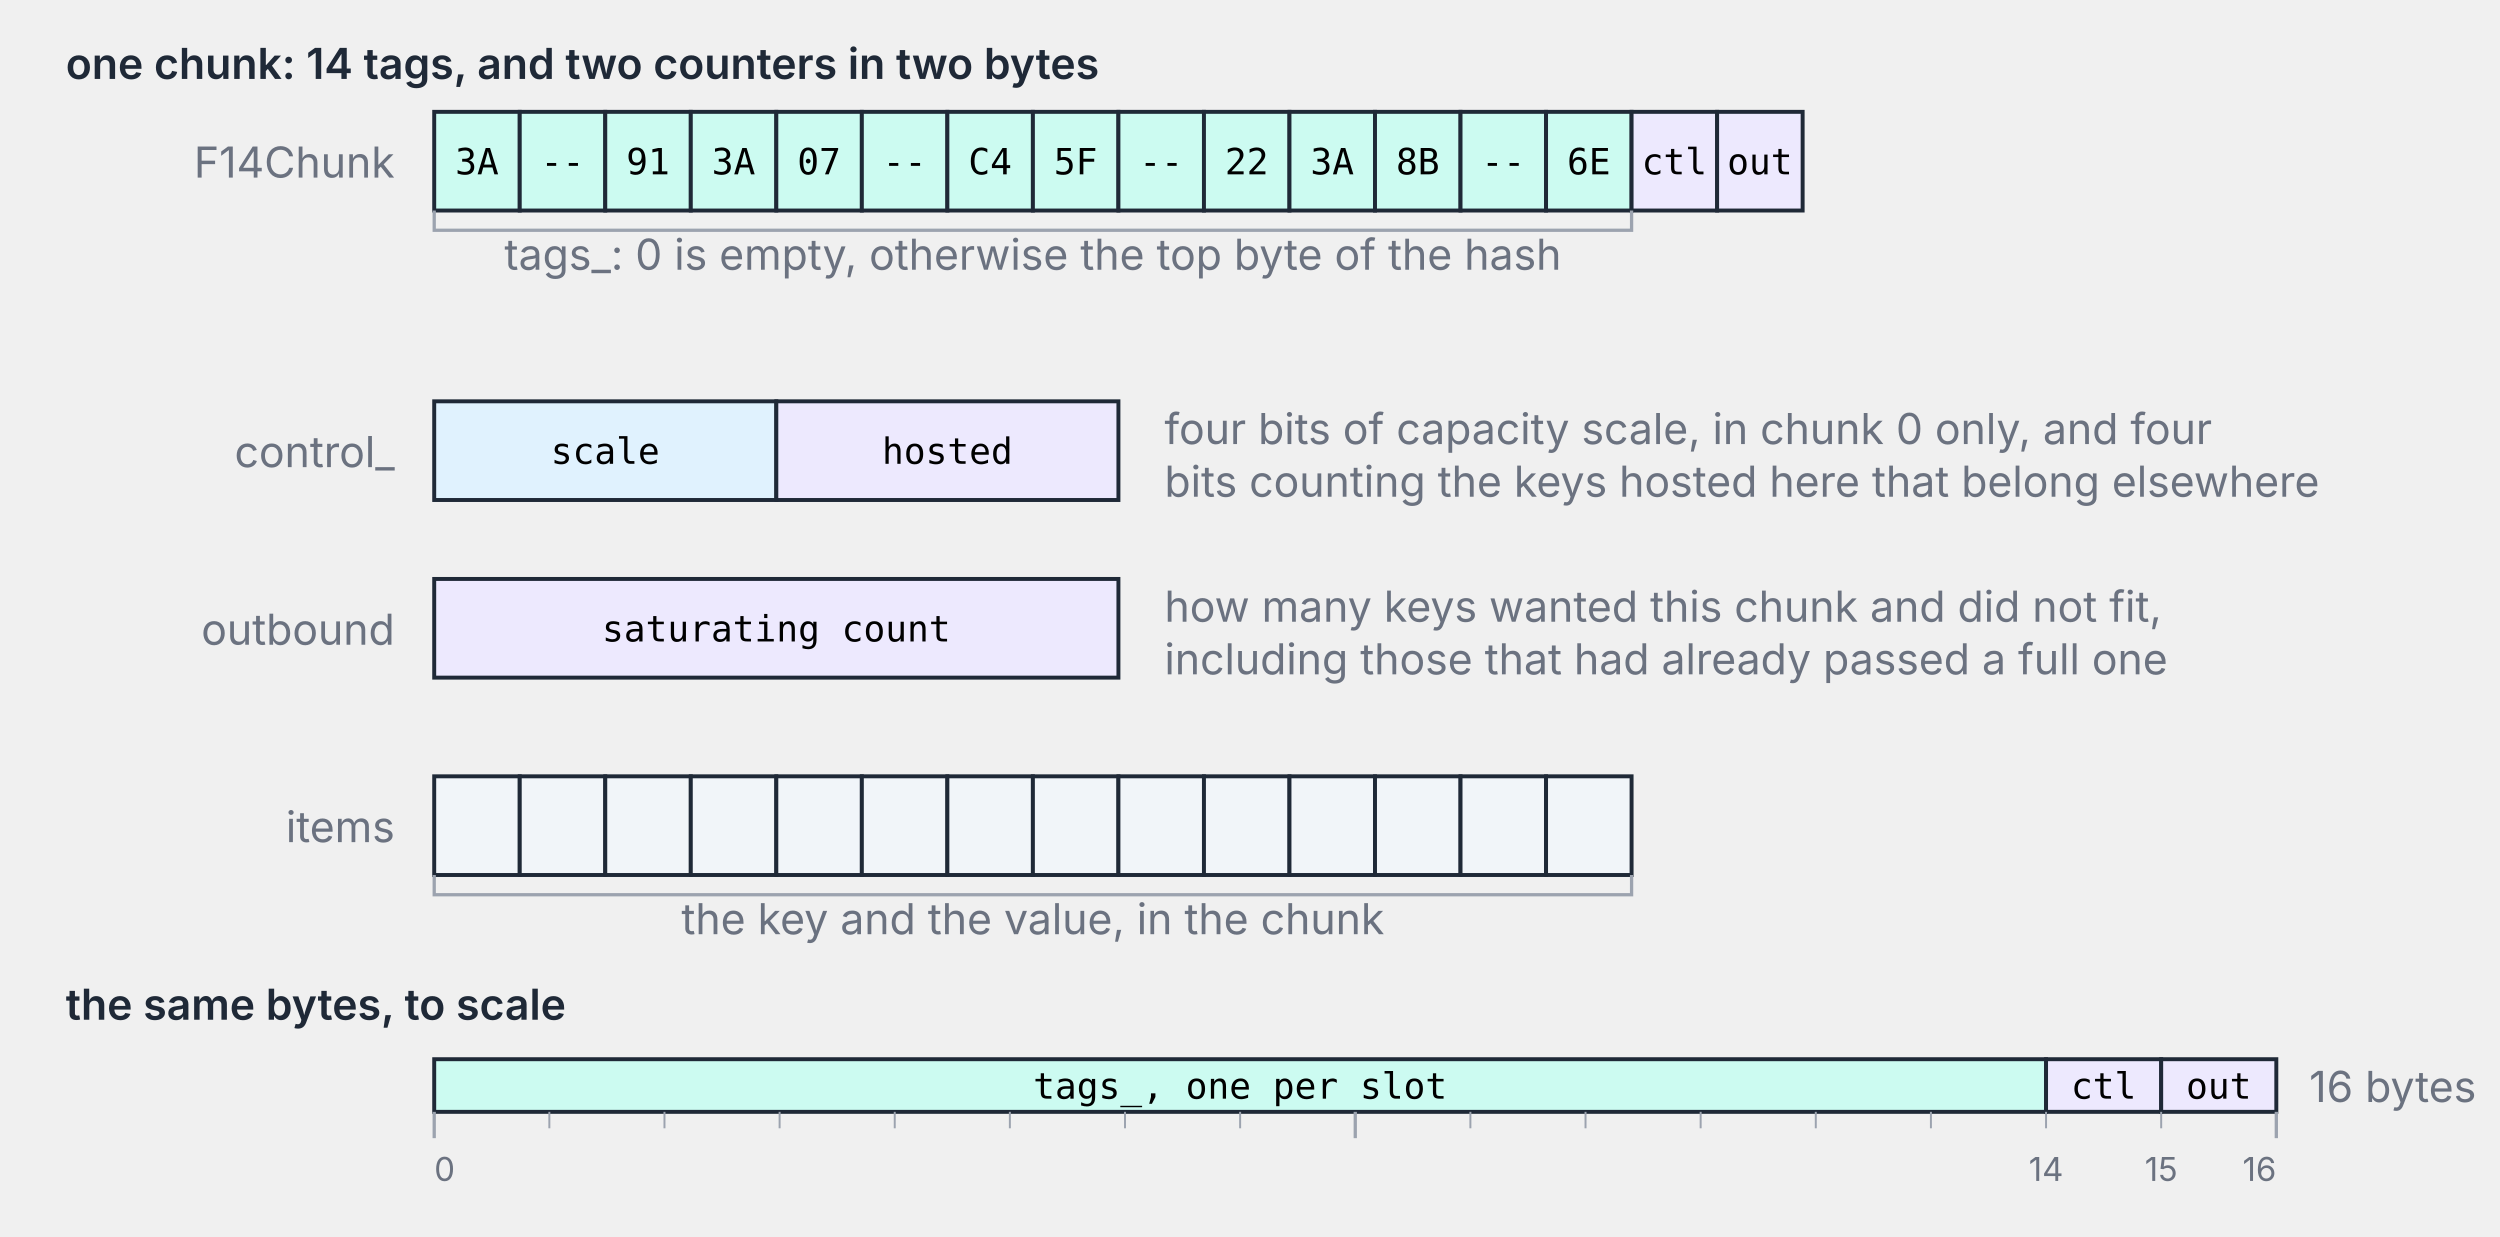
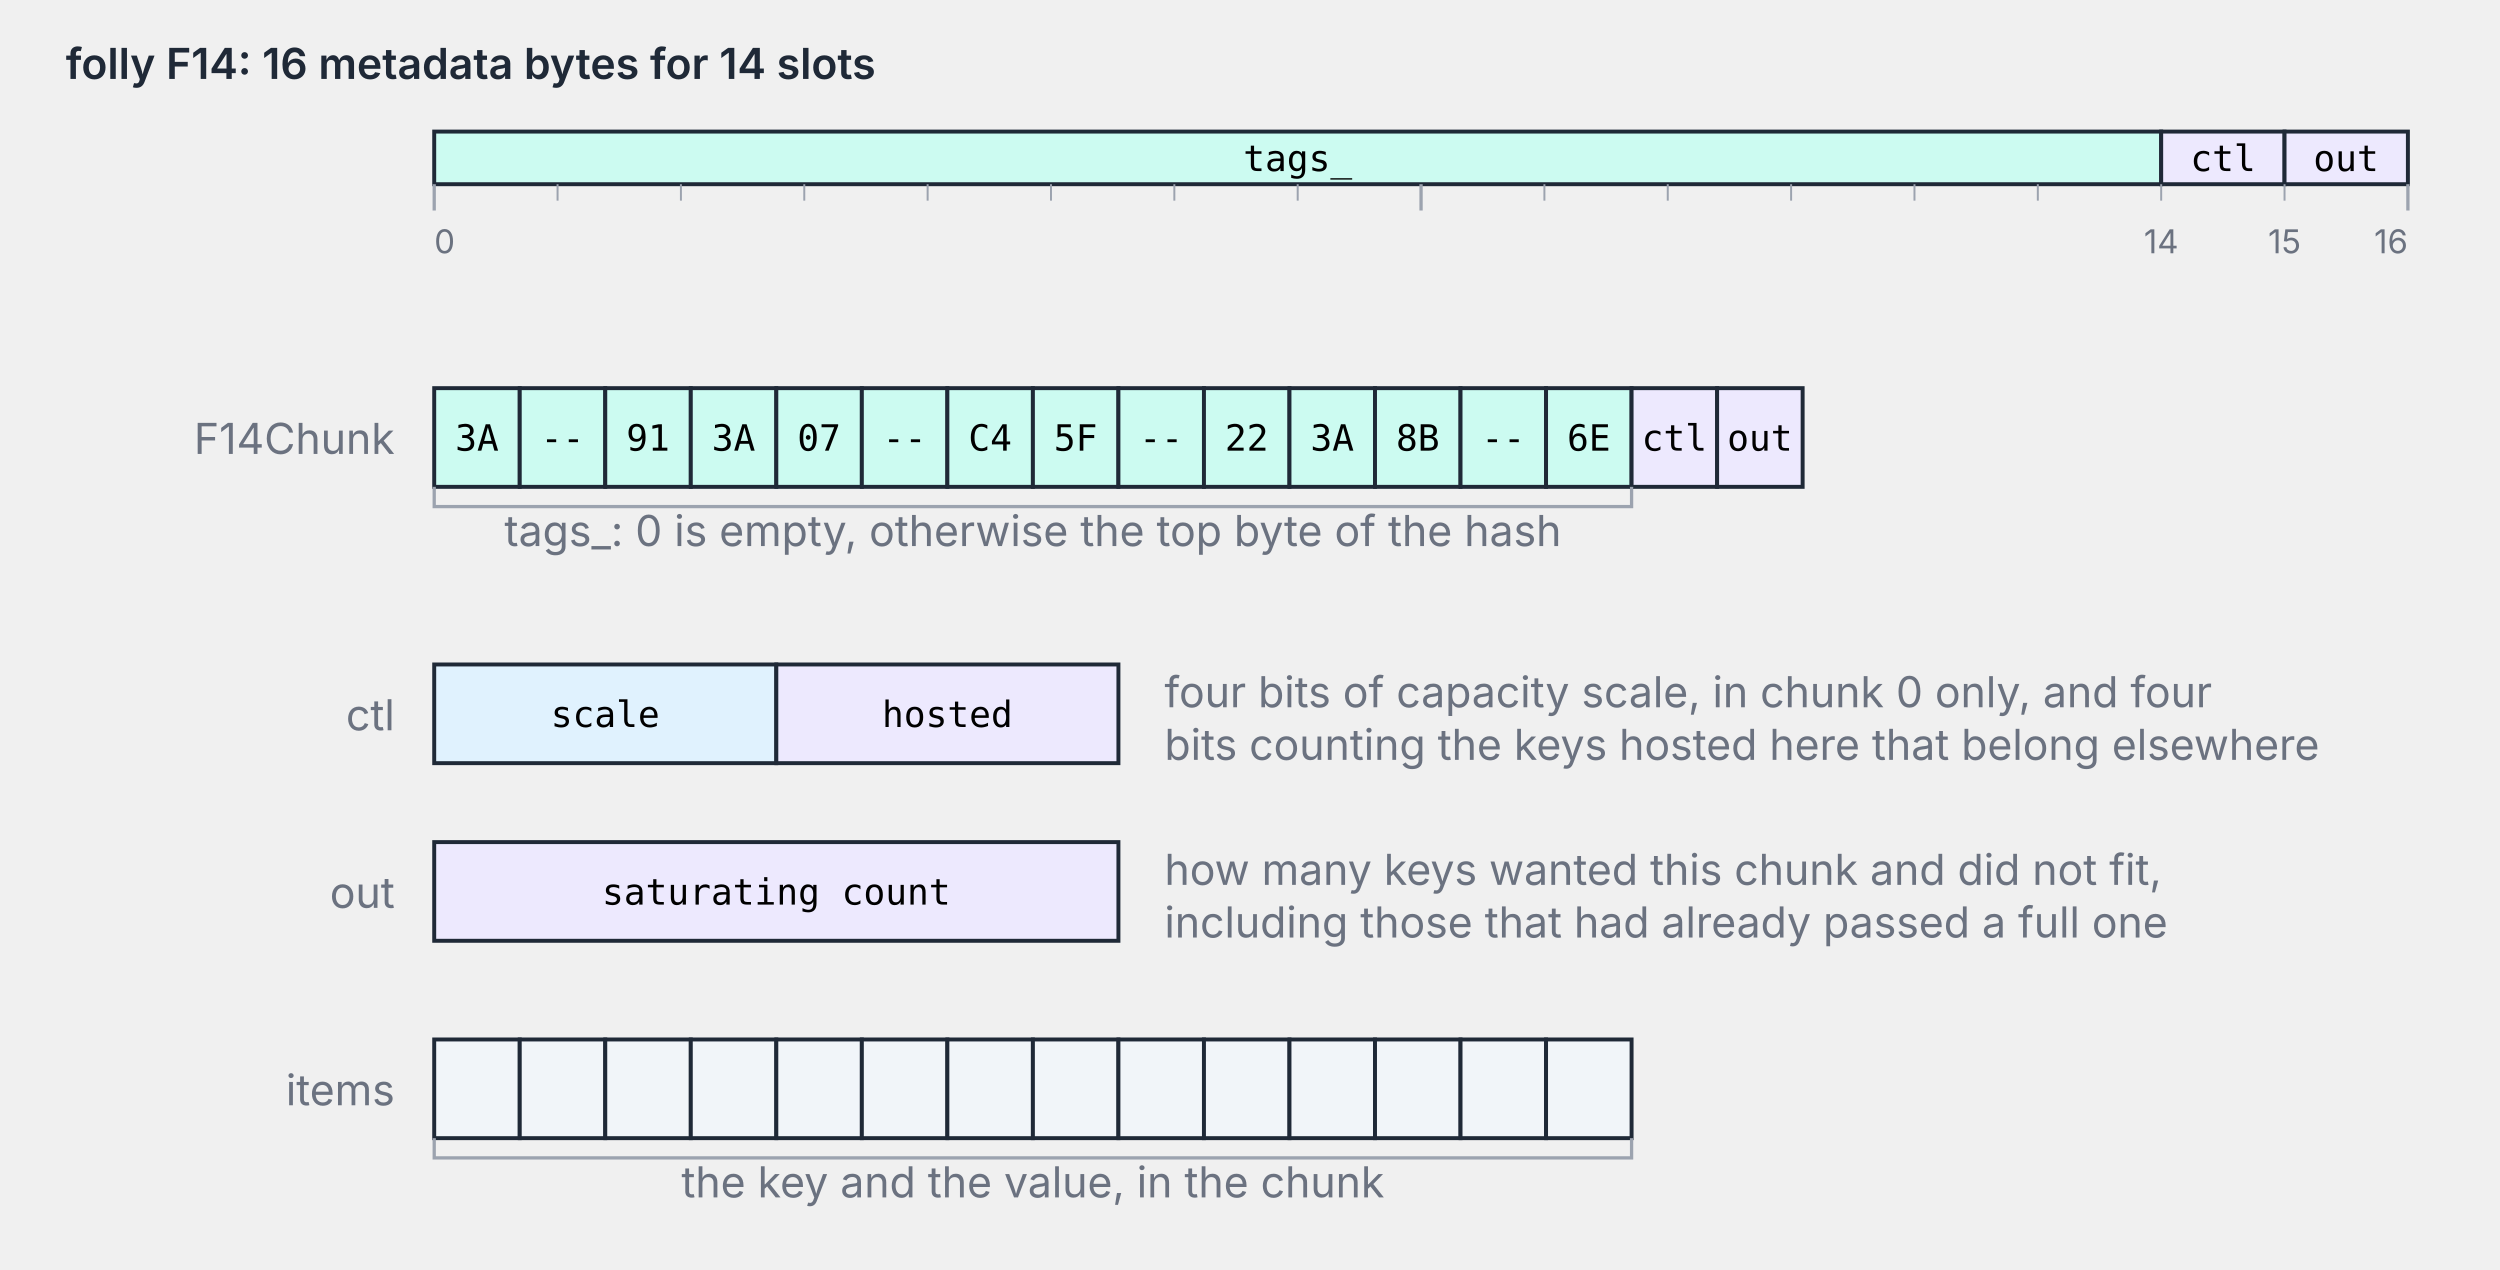
- <svg xmlns="http://www.w3.org/2000/svg" viewBox="0 0 760 376" font-family="Inter, system-ui, sans-serif" font-size="13">
+ <svg xmlns="http://www.w3.org/2000/svg" viewBox="0 0 760 386" font-family="Inter, system-ui, sans-serif" font-size="13">
  <style>
    .mono{font-family:ui-monospace,Menlo,Consolas,monospace;font-size:11px}
    .muted{fill:#6b7280}
    .lbl{fill:#1f2937;font-size:12px}
    .hd{fill:#1f2937;font-weight:600}
    .cell{fill:#fff;stroke:#1f2937;stroke-width:1.2}
    .fp{fill:#ccfbf1}
    .dist{fill:#e0f2fe}
    .idx{fill:#fef3c7}
    .ovf{fill:#ede9fe}
    .payload{fill:#f1f5f9}
    .sent{fill:url(#hatch);stroke:#9ca3af;stroke-width:1.2}
    .arrow{stroke:#0f766e;stroke-width:1.6;fill:none;marker-end:url(#head)}
    .thin{stroke:#9ca3af;stroke-width:1;fill:none}
  </style>
  <defs>
    <pattern id="hatch" width="6" height="6" patternUnits="userSpaceOnUse" patternTransform="rotate(45)">
      <line x1="0" y1="0" x2="0" y2="6" stroke="#d1d5db" stroke-width="2" />
    </pattern>
    <marker id="head" markerWidth="8" markerHeight="8" refX="6" refY="4" orient="auto">
      <path d="M0,0 L8,4 L0,8 z" fill="#0f766e" />
    </marker>
  </defs>
-   <text x="20" y="24" class="hd" text-anchor="start">one chunk: 14 tags, and two counters in two bytes</text>
-   <rect x="132" y="34" width="26" height="30" class="cell fp" />
-   <text x="145" y="53" class="mono" text-anchor="middle" font-size="11">3A</text>
-   <rect x="158" y="34" width="26" height="30" class="cell fp" />
-   <text x="171" y="53" class="mono" text-anchor="middle" font-size="11">--</text>
-   <rect x="184" y="34" width="26" height="30" class="cell fp" />
-   <text x="197" y="53" class="mono" text-anchor="middle" font-size="11">91</text>
-   <rect x="210" y="34" width="26" height="30" class="cell fp" />
-   <text x="223" y="53" class="mono" text-anchor="middle" font-size="11">3A</text>
-   <rect x="236" y="34" width="26" height="30" class="cell fp" />
-   <text x="249" y="53" class="mono" text-anchor="middle" font-size="11">07</text>
-   <rect x="262" y="34" width="26" height="30" class="cell fp" />
-   <text x="275" y="53" class="mono" text-anchor="middle" font-size="11">--</text>
-   <rect x="288" y="34" width="26" height="30" class="cell fp" />
-   <text x="301" y="53" class="mono" text-anchor="middle" font-size="11">C4</text>
-   <rect x="314" y="34" width="26" height="30" class="cell fp" />
-   <text x="327" y="53" class="mono" text-anchor="middle" font-size="11">5F</text>
-   <rect x="340" y="34" width="26" height="30" class="cell fp" />
-   <text x="353" y="53" class="mono" text-anchor="middle" font-size="11">--</text>
-   <rect x="366" y="34" width="26" height="30" class="cell fp" />
-   <text x="379" y="53" class="mono" text-anchor="middle" font-size="11">22</text>
-   <rect x="392" y="34" width="26" height="30" class="cell fp" />
-   <text x="405" y="53" class="mono" text-anchor="middle" font-size="11">3A</text>
-   <rect x="418" y="34" width="26" height="30" class="cell fp" />
-   <text x="431" y="53" class="mono" text-anchor="middle" font-size="11">8B</text>
-   <rect x="444" y="34" width="26" height="30" class="cell fp" />
-   <text x="457" y="53" class="mono" text-anchor="middle" font-size="11">--</text>
-   <rect x="470" y="34" width="26" height="30" class="cell fp" />
-   <text x="483" y="53" class="mono" text-anchor="middle" font-size="11">6E</text>
-   <rect x="496" y="34" width="26" height="30" class="cell ovf" />
-   <text x="509" y="53" class="mono" text-anchor="middle" font-size="11">ctl</text>
-   <rect x="522" y="34" width="26" height="30" class="cell ovf" />
-   <text x="535" y="53" class="mono" text-anchor="middle" font-size="11">out</text>
-   <text x="120" y="54" class="muted" text-anchor="end">F14Chunk</text>
-   <path d="M132,64 L132,70 L496,70 L496,64" class="thin" />
-   <text x="314" y="82" class="muted" text-anchor="middle">tags_: 0 is empty, otherwise the top byte of the hash</text>
-   <rect x="132" y="122" width="104" height="30" class="cell dist" />
-   <text x="184" y="141" class="mono" text-anchor="middle" font-size="11">scale</text>
-   <rect x="236" y="122" width="104" height="30" class="cell ovf" />
-   <text x="288" y="141" class="mono" text-anchor="middle" font-size="11">hosted</text>
-   <text x="120" y="142" class="muted" text-anchor="end">control_</text>
-   <text x="354" y="135" class="muted" text-anchor="start">four bits of capacity scale, in chunk 0 only, and four</text>
-   <text x="354" y="151" class="muted" text-anchor="start">bits counting the keys hosted here that belong elsewhere</text>
-   <rect x="132" y="176" width="208" height="30" class="cell ovf" />
-   <text x="236" y="195" class="mono" text-anchor="middle" font-size="11">saturating count</text>
-   <text x="120" y="196" class="muted" text-anchor="end">outbound</text>
-   <text x="354" y="189" class="muted" text-anchor="start">how many keys wanted this chunk and did not fit,</text>
-   <text x="354" y="205" class="muted" text-anchor="start">including those that had already passed a full one</text>
-   <rect x="132" y="236" width="26" height="30" class="cell payload" />
-   <rect x="158" y="236" width="26" height="30" class="cell payload" />
-   <rect x="184" y="236" width="26" height="30" class="cell payload" />
-   <rect x="210" y="236" width="26" height="30" class="cell payload" />
-   <rect x="236" y="236" width="26" height="30" class="cell payload" />
-   <rect x="262" y="236" width="26" height="30" class="cell payload" />
-   <rect x="288" y="236" width="26" height="30" class="cell payload" />
-   <rect x="314" y="236" width="26" height="30" class="cell payload" />
-   <rect x="340" y="236" width="26" height="30" class="cell payload" />
-   <rect x="366" y="236" width="26" height="30" class="cell payload" />
-   <rect x="392" y="236" width="26" height="30" class="cell payload" />
-   <rect x="418" y="236" width="26" height="30" class="cell payload" />
-   <rect x="444" y="236" width="26" height="30" class="cell payload" />
-   <rect x="470" y="236" width="26" height="30" class="cell payload" />
-   <text x="120" y="256" class="muted" text-anchor="end">items</text>
-   <path d="M132,266 L132,272 L496,272 L496,266" class="thin" />
-   <text x="314" y="284" class="muted" text-anchor="middle">the key and the value, in the chunk</text>
-   <text x="20" y="310" class="hd" text-anchor="start">the same bytes, to scale</text>
-   <rect x="132.0" y="322" width="490.0" height="16" class="cell fp" />
-   <text x="377.0" y="334" class="mono" text-anchor="middle" font-size="9">tags_, one per slot</text>
-   <rect x="622.0" y="322" width="35.0" height="16" class="cell ovf" />
-   <text x="639.5" y="334" class="mono" text-anchor="middle" font-size="9">ctl</text>
-   <rect x="657.0" y="322" width="35.0" height="16" class="cell ovf" />
-   <text x="674.5" y="334" class="mono" text-anchor="middle" font-size="9">out</text>
-   <line x1="132.0" y1="338" x2="132.0" y2="346" stroke="#9ca3af" stroke-width="1" />
-   <line x1="167.0" y1="338" x2="167.0" y2="343" stroke="#9ca3af" stroke-width="0.6" />
-   <line x1="202.0" y1="338" x2="202.0" y2="343" stroke="#9ca3af" stroke-width="0.6" />
-   <line x1="237.0" y1="338" x2="237.0" y2="343" stroke="#9ca3af" stroke-width="0.6" />
-   <line x1="272.0" y1="338" x2="272.0" y2="343" stroke="#9ca3af" stroke-width="0.6" />
-   <line x1="307.0" y1="338" x2="307.0" y2="343" stroke="#9ca3af" stroke-width="0.6" />
-   <line x1="342.0" y1="338" x2="342.0" y2="343" stroke="#9ca3af" stroke-width="0.6" />
-   <line x1="377.0" y1="338" x2="377.0" y2="343" stroke="#9ca3af" stroke-width="0.6" />
-   <line x1="412.0" y1="338" x2="412.0" y2="346" stroke="#9ca3af" stroke-width="1" />
-   <line x1="447.0" y1="338" x2="447.0" y2="343" stroke="#9ca3af" stroke-width="0.6" />
-   <line x1="482.0" y1="338" x2="482.0" y2="343" stroke="#9ca3af" stroke-width="0.6" />
-   <line x1="517.0" y1="338" x2="517.0" y2="343" stroke="#9ca3af" stroke-width="0.6" />
-   <line x1="552.0" y1="338" x2="552.0" y2="343" stroke="#9ca3af" stroke-width="0.6" />
-   <line x1="587.0" y1="338" x2="587.0" y2="343" stroke="#9ca3af" stroke-width="0.6" />
-   <line x1="622.0" y1="338" x2="622.0" y2="343" stroke="#9ca3af" stroke-width="0.6" />
-   <line x1="657.0" y1="338" x2="657.0" y2="343" stroke="#9ca3af" stroke-width="0.6" />
-   <line x1="692.0" y1="338" x2="692.0" y2="346" stroke="#9ca3af" stroke-width="1" />
-   <text x="132.0" y="359" class="muted" text-anchor="start" font-size="10">0</text>
-   <text x="622.0" y="359" class="muted" text-anchor="middle" font-size="10">14</text>
-   <text x="657.0" y="359" class="muted" text-anchor="middle" font-size="10">15</text>
-   <text x="692.0" y="359" class="muted" text-anchor="end" font-size="10">16</text>
-   <text x="702" y="335" class="muted" text-anchor="start">16 bytes</text>
+   <text x="20" y="24" class="hd" text-anchor="start">folly F14: 16 metadata bytes for 14 slots</text>
+   <rect x="132.0" y="40" width="525.0" height="16" class="cell fp" />
+   <text x="394.5" y="52" class="mono" text-anchor="middle" font-size="9">tags_</text>
+   <rect x="657.0" y="40" width="37.5" height="16" class="cell ovf" />
+   <text x="675.8" y="52" class="mono" text-anchor="middle" font-size="9">ctl</text>
+   <rect x="694.5" y="40" width="37.5" height="16" class="cell ovf" />
+   <text x="713.2" y="52" class="mono" text-anchor="middle" font-size="9">out</text>
+   <line x1="132.0" y1="56" x2="132.0" y2="64" stroke="#9ca3af" stroke-width="1" />
+   <line x1="169.5" y1="56" x2="169.5" y2="61" stroke="#9ca3af" stroke-width="0.6" />
+   <line x1="207.0" y1="56" x2="207.0" y2="61" stroke="#9ca3af" stroke-width="0.6" />
+   <line x1="244.5" y1="56" x2="244.5" y2="61" stroke="#9ca3af" stroke-width="0.6" />
+   <line x1="282.0" y1="56" x2="282.0" y2="61" stroke="#9ca3af" stroke-width="0.6" />
+   <line x1="319.5" y1="56" x2="319.5" y2="61" stroke="#9ca3af" stroke-width="0.6" />
+   <line x1="357.0" y1="56" x2="357.0" y2="61" stroke="#9ca3af" stroke-width="0.6" />
+   <line x1="394.5" y1="56" x2="394.5" y2="61" stroke="#9ca3af" stroke-width="0.6" />
+   <line x1="432.0" y1="56" x2="432.0" y2="64" stroke="#9ca3af" stroke-width="1" />
+   <line x1="469.5" y1="56" x2="469.5" y2="61" stroke="#9ca3af" stroke-width="0.6" />
+   <line x1="507.0" y1="56" x2="507.0" y2="61" stroke="#9ca3af" stroke-width="0.6" />
+   <line x1="544.5" y1="56" x2="544.5" y2="61" stroke="#9ca3af" stroke-width="0.6" />
+   <line x1="582.0" y1="56" x2="582.0" y2="61" stroke="#9ca3af" stroke-width="0.6" />
+   <line x1="619.5" y1="56" x2="619.5" y2="61" stroke="#9ca3af" stroke-width="0.6" />
+   <line x1="657.0" y1="56" x2="657.0" y2="61" stroke="#9ca3af" stroke-width="0.6" />
+   <line x1="694.5" y1="56" x2="694.5" y2="61" stroke="#9ca3af" stroke-width="0.6" />
+   <line x1="732.0" y1="56" x2="732.0" y2="64" stroke="#9ca3af" stroke-width="1" />
+   <text x="132.0" y="77" class="muted" text-anchor="start" font-size="10">0</text>
+   <text x="657.0" y="77" class="muted" text-anchor="middle" font-size="10">14</text>
+   <text x="694.5" y="77" class="muted" text-anchor="middle" font-size="10">15</text>
+   <text x="732.0" y="77" class="muted" text-anchor="end" font-size="10">16</text>
+   <rect x="132" y="118" width="26" height="30" class="cell fp" />
+   <text x="145" y="137" class="mono" text-anchor="middle" font-size="11">3A</text>
+   <rect x="158" y="118" width="26" height="30" class="cell fp" />
+   <text x="171" y="137" class="mono" text-anchor="middle" font-size="11">--</text>
+   <rect x="184" y="118" width="26" height="30" class="cell fp" />
+   <text x="197" y="137" class="mono" text-anchor="middle" font-size="11">91</text>
+   <rect x="210" y="118" width="26" height="30" class="cell fp" />
+   <text x="223" y="137" class="mono" text-anchor="middle" font-size="11">3A</text>
+   <rect x="236" y="118" width="26" height="30" class="cell fp" />
+   <text x="249" y="137" class="mono" text-anchor="middle" font-size="11">07</text>
+   <rect x="262" y="118" width="26" height="30" class="cell fp" />
+   <text x="275" y="137" class="mono" text-anchor="middle" font-size="11">--</text>
+   <rect x="288" y="118" width="26" height="30" class="cell fp" />
+   <text x="301" y="137" class="mono" text-anchor="middle" font-size="11">C4</text>
+   <rect x="314" y="118" width="26" height="30" class="cell fp" />
+   <text x="327" y="137" class="mono" text-anchor="middle" font-size="11">5F</text>
+   <rect x="340" y="118" width="26" height="30" class="cell fp" />
+   <text x="353" y="137" class="mono" text-anchor="middle" font-size="11">--</text>
+   <rect x="366" y="118" width="26" height="30" class="cell fp" />
+   <text x="379" y="137" class="mono" text-anchor="middle" font-size="11">22</text>
+   <rect x="392" y="118" width="26" height="30" class="cell fp" />
+   <text x="405" y="137" class="mono" text-anchor="middle" font-size="11">3A</text>
+   <rect x="418" y="118" width="26" height="30" class="cell fp" />
+   <text x="431" y="137" class="mono" text-anchor="middle" font-size="11">8B</text>
+   <rect x="444" y="118" width="26" height="30" class="cell fp" />
+   <text x="457" y="137" class="mono" text-anchor="middle" font-size="11">--</text>
+   <rect x="470" y="118" width="26" height="30" class="cell fp" />
+   <text x="483" y="137" class="mono" text-anchor="middle" font-size="11">6E</text>
+   <rect x="496" y="118" width="26" height="30" class="cell ovf" />
+   <text x="509" y="137" class="mono" text-anchor="middle" font-size="11">ctl</text>
+   <rect x="522" y="118" width="26" height="30" class="cell ovf" />
+   <text x="535" y="137" class="mono" text-anchor="middle" font-size="11">out</text>
+   <text x="120" y="138" class="muted" text-anchor="end">F14Chunk</text>
+   <path d="M132,148 L132,154 L496,154 L496,148" class="thin" />
+   <text x="314" y="166" class="muted" text-anchor="middle">tags_: 0 is empty, otherwise the top byte of the hash</text>
+   <rect x="132" y="202" width="104" height="30" class="cell dist" />
+   <text x="184" y="221" class="mono" text-anchor="middle" font-size="11">scale</text>
+   <rect x="236" y="202" width="104" height="30" class="cell ovf" />
+   <text x="288" y="221" class="mono" text-anchor="middle" font-size="11">hosted</text>
+   <text x="120" y="222" class="muted" text-anchor="end">ctl</text>
+   <text x="354" y="215" class="muted" text-anchor="start">four bits of capacity scale, in chunk 0 only, and four</text>
+   <text x="354" y="231" class="muted" text-anchor="start">bits counting the keys hosted here that belong elsewhere</text>
+   <rect x="132" y="256" width="208" height="30" class="cell ovf" />
+   <text x="236" y="275" class="mono" text-anchor="middle" font-size="11">saturating count</text>
+   <text x="120" y="276" class="muted" text-anchor="end">out</text>
+   <text x="354" y="269" class="muted" text-anchor="start">how many keys wanted this chunk and did not fit,</text>
+   <text x="354" y="285" class="muted" text-anchor="start">including those that had already passed a full one</text>
+   <rect x="132" y="316" width="26" height="30" class="cell payload" />
+   <rect x="158" y="316" width="26" height="30" class="cell payload" />
+   <rect x="184" y="316" width="26" height="30" class="cell payload" />
+   <rect x="210" y="316" width="26" height="30" class="cell payload" />
+   <rect x="236" y="316" width="26" height="30" class="cell payload" />
+   <rect x="262" y="316" width="26" height="30" class="cell payload" />
+   <rect x="288" y="316" width="26" height="30" class="cell payload" />
+   <rect x="314" y="316" width="26" height="30" class="cell payload" />
+   <rect x="340" y="316" width="26" height="30" class="cell payload" />
+   <rect x="366" y="316" width="26" height="30" class="cell payload" />
+   <rect x="392" y="316" width="26" height="30" class="cell payload" />
+   <rect x="418" y="316" width="26" height="30" class="cell payload" />
+   <rect x="444" y="316" width="26" height="30" class="cell payload" />
+   <rect x="470" y="316" width="26" height="30" class="cell payload" />
+   <text x="120" y="336" class="muted" text-anchor="end">items</text>
+   <path d="M132,346 L132,352 L496,352 L496,346" class="thin" />
+   <text x="314" y="364" class="muted" text-anchor="middle">the key and the value, in the chunk</text>
</svg>
